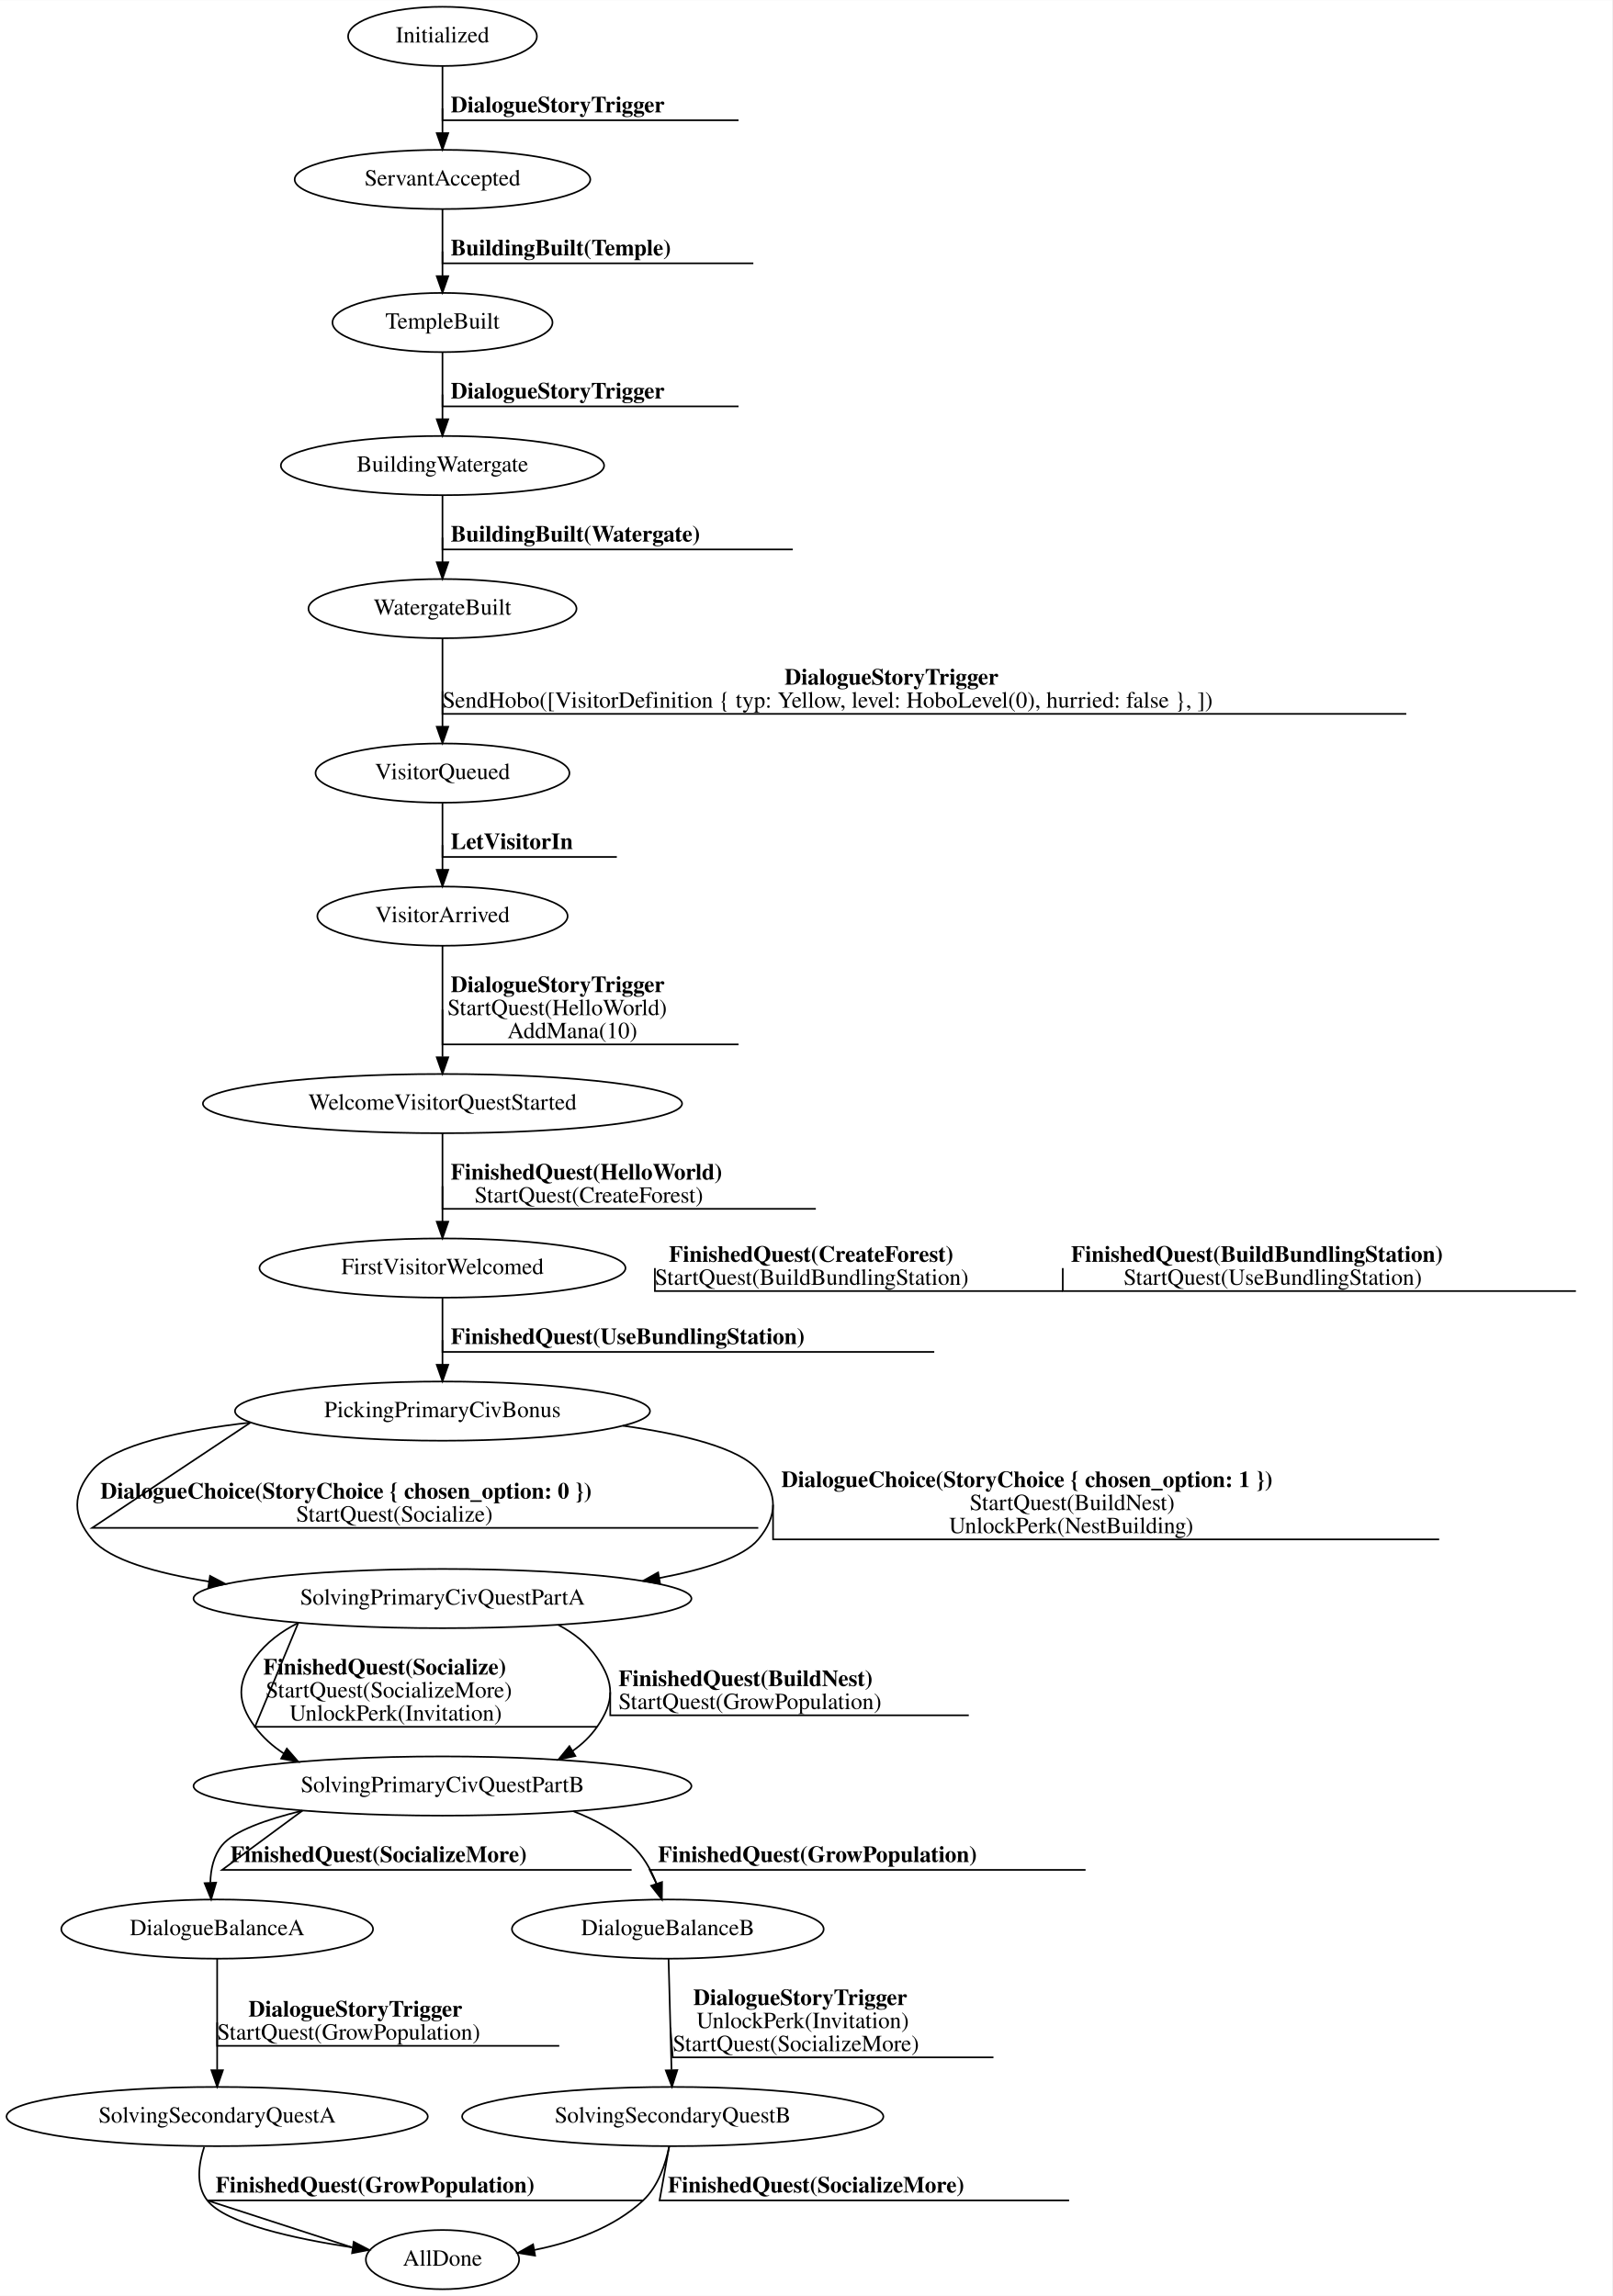
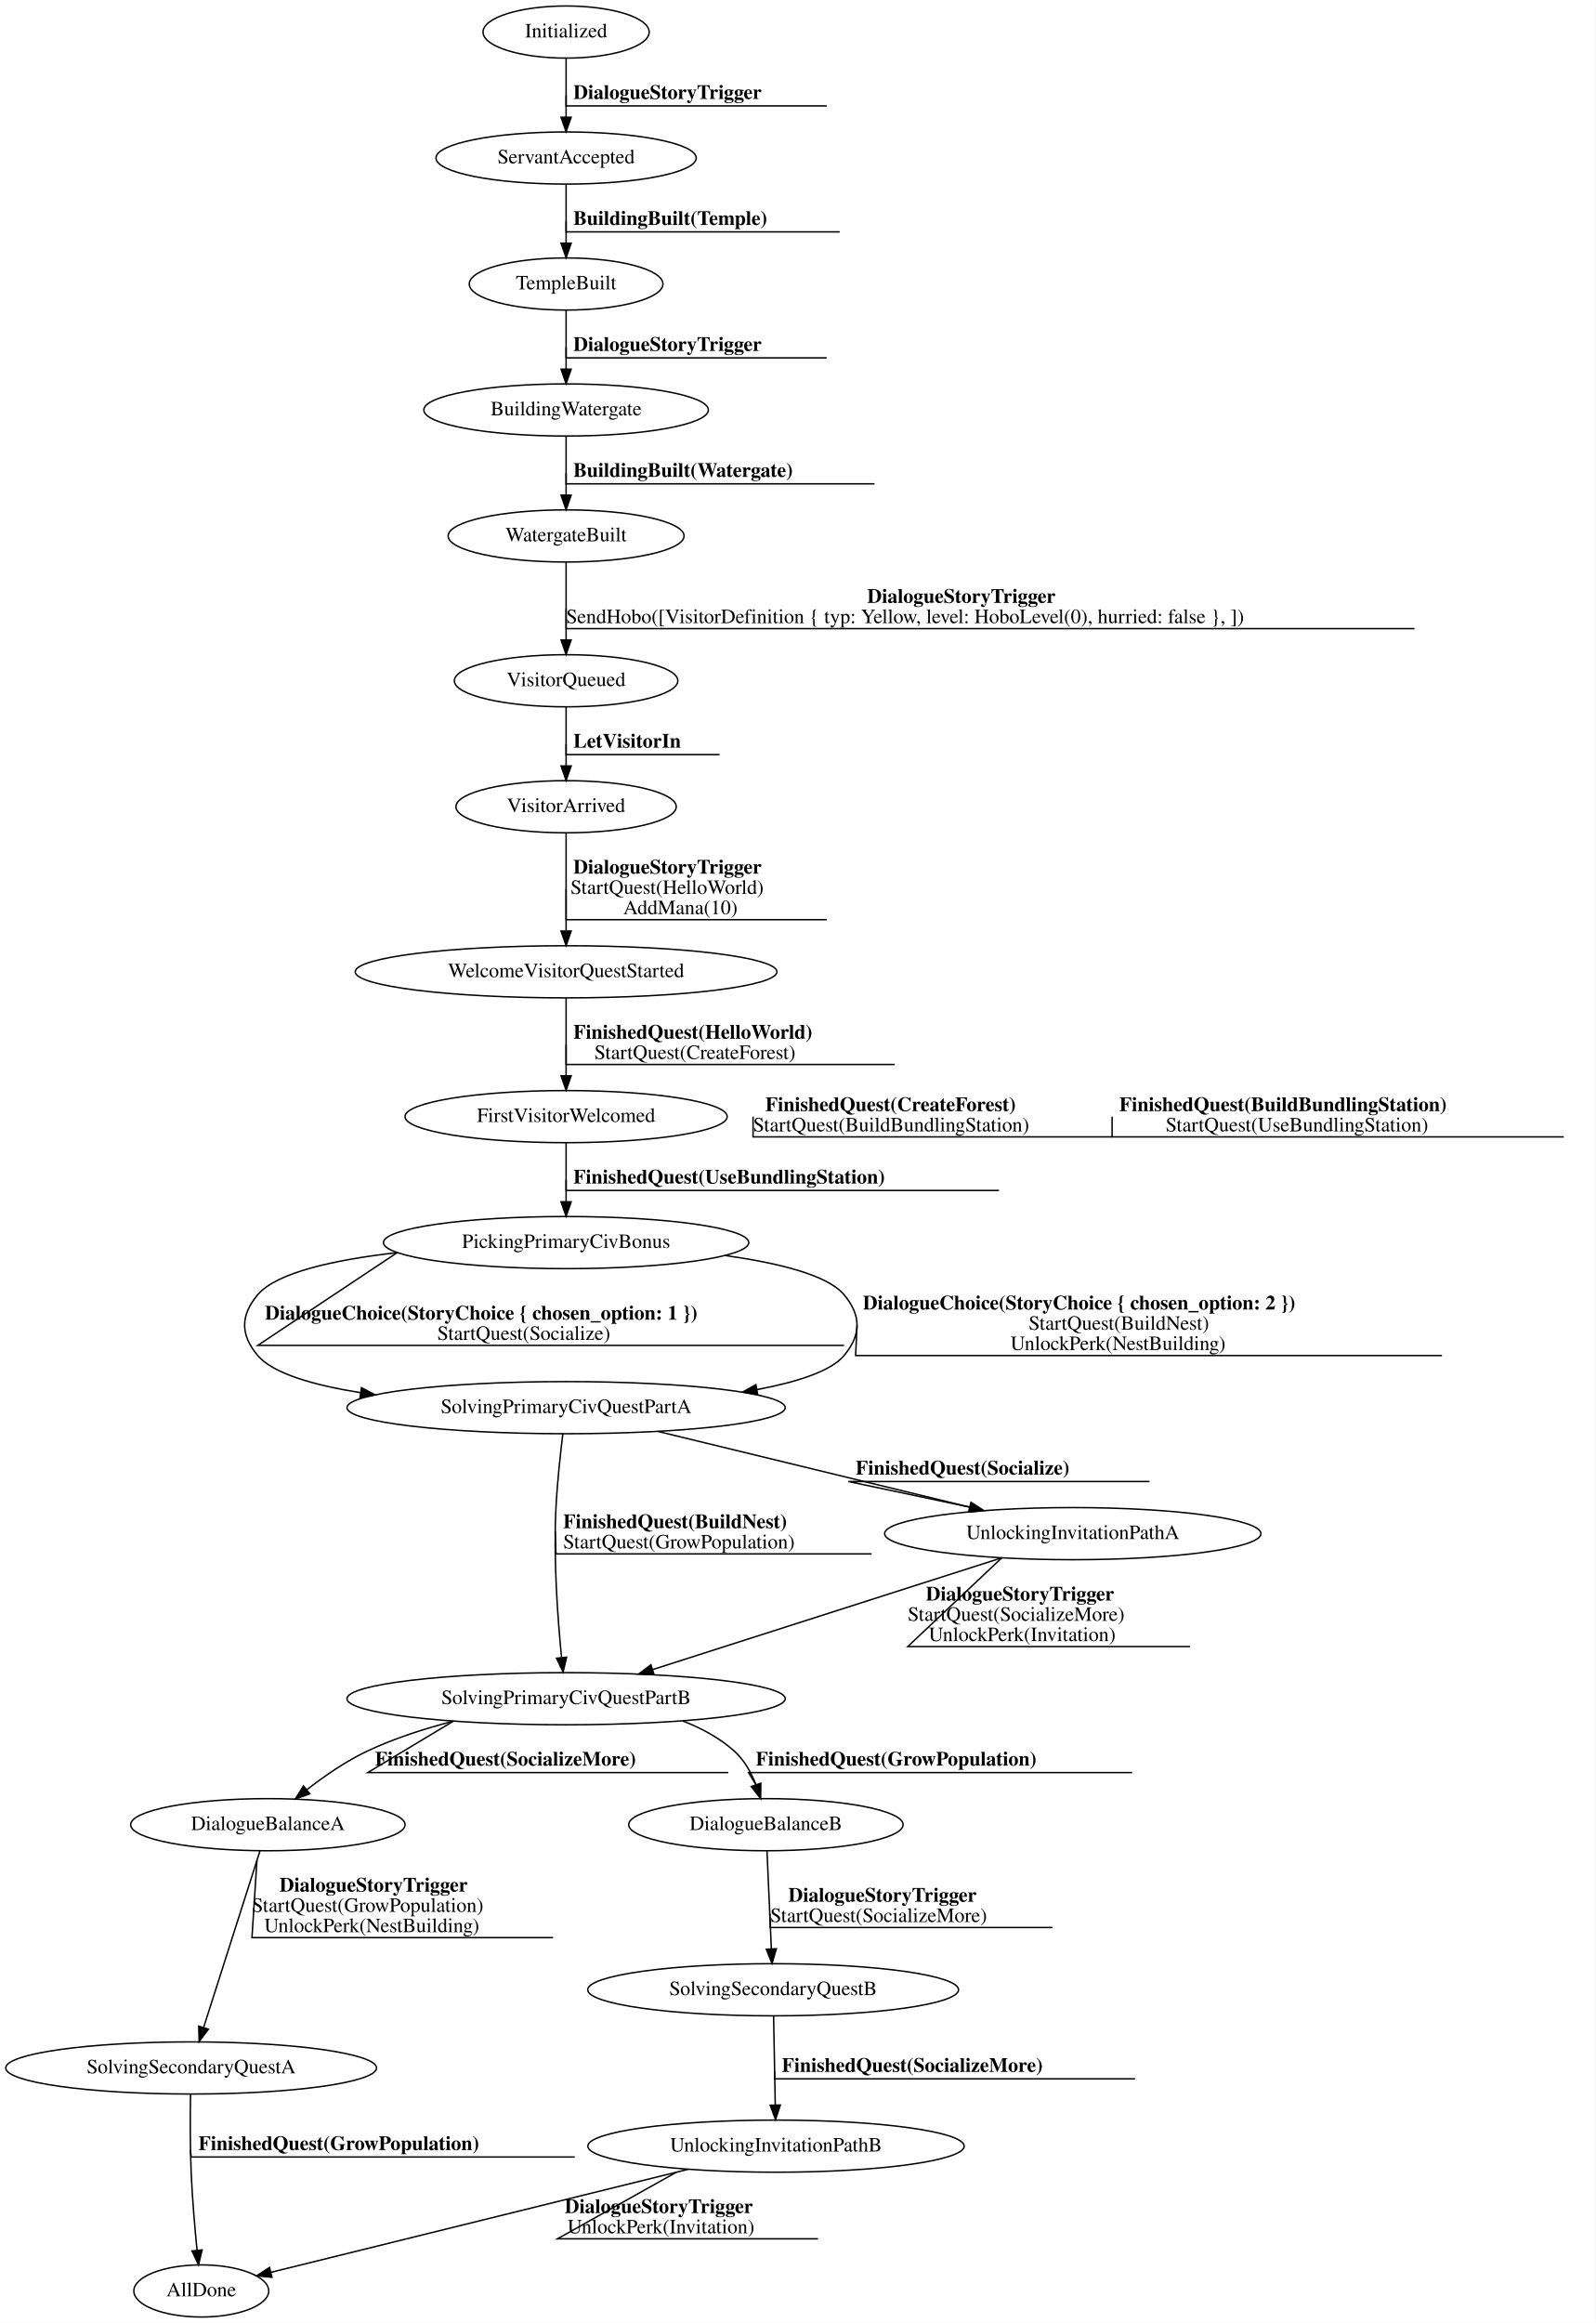
- <svg xmlns="http://www.w3.org/2000/svg" width="980pt" height="1396pt" viewBox="0.00 0.00 980.18 1396.00">
-   <g id="graph0" class="graph" transform="scale(1 1) rotate(0) translate(4 1392)">
-     <polygon fill="white" stroke="transparent" points="-4,4 -4,-1392 976.18,-1392 976.18,4 -4,4" />
+ <svg xmlns="http://www.w3.org/2000/svg" width="1102pt" height="1604pt" viewBox="0.00 0.00 1102.18 1604.00">
+   <g id="graph0" class="graph" transform="scale(1 1) rotate(0) translate(4 1600)">
+     <polygon fill="white" stroke="transparent" points="-4,4 -4,-1600 1098.18,-1600 1098.18,4 -4,4" />
    <g id="edge1" class="edge">
-       <path fill="none" stroke="black" d="M265.04,-1351.8C265.04,-1340.16 265.04,-1324.55 265.04,-1311.24" />
-       <polygon fill="black" stroke="black" points="268.54,-1311.18 265.04,-1301.18 261.54,-1311.18 268.54,-1311.18" />
-       <text text-anchor="start" x="265.04" y="-1323.8" font-family="Times,serif" font-size="14.00"> </text>
-       <text text-anchor="start" x="270.04" y="-1323.8" font-family="Times,serif" font-weight="bold" font-size="14.00">DialogueStoryTrigger</text>
-       <text text-anchor="start" x="440.04" y="-1323.8" font-family="Times,serif" font-size="14.00"> </text>
-       <polyline fill="none" stroke="black" points="445.04,-1319 265.04,-1319 265.04,-1326.19 " />
+       <path fill="none" stroke="black" d="M387.04,-1559.8C387.04,-1548.16 387.04,-1532.55 387.04,-1519.24" />
+       <polygon fill="black" stroke="black" points="390.54,-1519.18 387.04,-1509.18 383.54,-1519.18 390.54,-1519.18" />
+       <text text-anchor="start" x="387.04" y="-1531.8" font-family="Times,serif" font-size="14.00"> </text>
+       <text text-anchor="start" x="392.04" y="-1531.8" font-family="Times,serif" font-weight="bold" font-size="14.00">DialogueStoryTrigger</text>
+       <text text-anchor="start" x="562.04" y="-1531.8" font-family="Times,serif" font-size="14.00"> </text>
+       <polyline fill="none" stroke="black" points="567.04,-1527 387.04,-1527 387.04,-1534.19 " />
    </g>
    <g id="edge2" class="edge">
-       <path fill="none" stroke="black" d="M265.04,-1264.8C265.04,-1253.16 265.04,-1237.55 265.04,-1224.24" />
-       <polygon fill="black" stroke="black" points="268.54,-1224.18 265.04,-1214.18 261.54,-1224.18 268.54,-1224.18" />
-       <text text-anchor="start" x="265.04" y="-1236.8" font-family="Times,serif" font-size="14.00"> </text>
-       <text text-anchor="start" x="270.04" y="-1236.8" font-family="Times,serif" font-weight="bold" font-size="14.00">BuildingBuilt(Temple)</text>
-       <text text-anchor="start" x="449.04" y="-1236.8" font-family="Times,serif" font-size="14.00"> </text>
-       <polyline fill="none" stroke="black" points="454.04,-1232 265.04,-1232 265.04,-1239.19 " />
+       <path fill="none" stroke="black" d="M387.04,-1472.8C387.04,-1461.16 387.04,-1445.55 387.04,-1432.24" />
+       <polygon fill="black" stroke="black" points="390.54,-1432.18 387.04,-1422.18 383.54,-1432.18 390.54,-1432.18" />
+       <text text-anchor="start" x="387.04" y="-1444.8" font-family="Times,serif" font-size="14.00"> </text>
+       <text text-anchor="start" x="392.04" y="-1444.8" font-family="Times,serif" font-weight="bold" font-size="14.00">BuildingBuilt(Temple)</text>
+       <text text-anchor="start" x="571.04" y="-1444.8" font-family="Times,serif" font-size="14.00"> </text>
+       <polyline fill="none" stroke="black" points="576.04,-1440 387.04,-1440 387.04,-1447.19 " />
    </g>
    <g id="edge3" class="edge">
-       <path fill="none" stroke="black" d="M265.04,-1177.8C265.04,-1166.16 265.04,-1150.55 265.04,-1137.24" />
-       <polygon fill="black" stroke="black" points="268.54,-1137.18 265.04,-1127.18 261.54,-1137.18 268.54,-1137.18" />
-       <text text-anchor="start" x="265.04" y="-1149.8" font-family="Times,serif" font-size="14.00"> </text>
-       <text text-anchor="start" x="270.04" y="-1149.8" font-family="Times,serif" font-weight="bold" font-size="14.00">DialogueStoryTrigger</text>
-       <text text-anchor="start" x="440.04" y="-1149.8" font-family="Times,serif" font-size="14.00"> </text>
-       <polyline fill="none" stroke="black" points="445.04,-1145 265.04,-1145 265.04,-1152.19 " />
+       <path fill="none" stroke="black" d="M387.04,-1385.8C387.04,-1374.16 387.04,-1358.55 387.04,-1345.24" />
+       <polygon fill="black" stroke="black" points="390.54,-1345.18 387.04,-1335.18 383.54,-1345.18 390.54,-1345.18" />
+       <text text-anchor="start" x="387.04" y="-1357.8" font-family="Times,serif" font-size="14.00"> </text>
+       <text text-anchor="start" x="392.04" y="-1357.8" font-family="Times,serif" font-weight="bold" font-size="14.00">DialogueStoryTrigger</text>
+       <text text-anchor="start" x="562.04" y="-1357.8" font-family="Times,serif" font-size="14.00"> </text>
+       <polyline fill="none" stroke="black" points="567.04,-1353 387.04,-1353 387.04,-1360.19 " />
    </g>
    <g id="edge4" class="edge">
-       <path fill="none" stroke="black" d="M265.04,-1090.8C265.04,-1079.16 265.04,-1063.55 265.04,-1050.24" />
-       <polygon fill="black" stroke="black" points="268.54,-1050.18 265.04,-1040.18 261.54,-1050.18 268.54,-1050.18" />
-       <text text-anchor="start" x="265.04" y="-1062.8" font-family="Times,serif" font-size="14.00"> </text>
-       <text text-anchor="start" x="270.04" y="-1062.8" font-family="Times,serif" font-weight="bold" font-size="14.00">BuildingBuilt(Watergate)</text>
-       <text text-anchor="start" x="473.04" y="-1062.8" font-family="Times,serif" font-size="14.00"> </text>
-       <polyline fill="none" stroke="black" points="478.04,-1058 265.04,-1058 265.04,-1065.19 " />
+       <path fill="none" stroke="black" d="M387.04,-1298.8C387.04,-1287.16 387.04,-1271.55 387.04,-1258.24" />
+       <polygon fill="black" stroke="black" points="390.54,-1258.18 387.04,-1248.18 383.54,-1258.18 390.54,-1258.18" />
+       <text text-anchor="start" x="387.04" y="-1270.8" font-family="Times,serif" font-size="14.00"> </text>
+       <text text-anchor="start" x="392.04" y="-1270.8" font-family="Times,serif" font-weight="bold" font-size="14.00">BuildingBuilt(Watergate)</text>
+       <text text-anchor="start" x="595.04" y="-1270.8" font-family="Times,serif" font-size="14.00"> </text>
+       <polyline fill="none" stroke="black" points="600.04,-1266 387.04,-1266 387.04,-1273.19 " />
    </g>
    <g id="edge5" class="edge">
-       <path fill="none" stroke="black" d="M265.04,-1003.93C265.04,-989.12 265.04,-967.43 265.04,-950.23" />
-       <polygon fill="black" stroke="black" points="268.54,-950.2 265.04,-940.2 261.54,-950.2 268.54,-950.2" />
-       <text text-anchor="start" x="468.04" y="-975.8" font-family="Times,serif" font-size="14.00"> </text>
-       <text text-anchor="start" x="473.04" y="-975.8" font-family="Times,serif" font-weight="bold" font-size="14.00">DialogueStoryTrigger</text>
-       <text text-anchor="start" x="643.04" y="-975.8" font-family="Times,serif" font-size="14.00"> </text>
-       <text text-anchor="start" x="265.04" y="-961.8" font-family="Times,serif" font-size="14.00">SendHobo([VisitorDefinition { typ: Yellow, level: HoboLevel(0), hurried: false }, ]) </text>
-       <polyline fill="none" stroke="black" points="851.04,-958 265.04,-958 265.04,-971.77 " />
+       <path fill="none" stroke="black" d="M387.04,-1211.93C387.04,-1197.12 387.04,-1175.43 387.04,-1158.23" />
+       <polygon fill="black" stroke="black" points="390.54,-1158.2 387.04,-1148.2 383.54,-1158.2 390.54,-1158.2" />
+       <text text-anchor="start" x="590.04" y="-1183.8" font-family="Times,serif" font-size="14.00"> </text>
+       <text text-anchor="start" x="595.04" y="-1183.8" font-family="Times,serif" font-weight="bold" font-size="14.00">DialogueStoryTrigger</text>
+       <text text-anchor="start" x="765.04" y="-1183.8" font-family="Times,serif" font-size="14.00"> </text>
+       <text text-anchor="start" x="387.04" y="-1169.8" font-family="Times,serif" font-size="14.00">SendHobo([VisitorDefinition { typ: Yellow, level: HoboLevel(0), hurried: false }, ]) </text>
+       <polyline fill="none" stroke="black" points="973.04,-1166 387.04,-1166 387.04,-1179.77 " />
    </g>
    <g id="edge6" class="edge">
-       <path fill="none" stroke="black" d="M265.04,-903.8C265.04,-892.16 265.04,-876.55 265.04,-863.24" />
-       <polygon fill="black" stroke="black" points="268.54,-863.18 265.04,-853.18 261.54,-863.18 268.54,-863.18" />
-       <text text-anchor="start" x="265.04" y="-875.8" font-family="Times,serif" font-size="14.00"> </text>
-       <text text-anchor="start" x="270.04" y="-875.8" font-family="Times,serif" font-weight="bold" font-size="14.00">LetVisitorIn</text>
-       <text text-anchor="start" x="366.04" y="-875.8" font-family="Times,serif" font-size="14.00"> </text>
-       <polyline fill="none" stroke="black" points="371.04,-871 265.04,-871 265.04,-878.19 " />
+       <path fill="none" stroke="black" d="M387.04,-1111.8C387.04,-1100.16 387.04,-1084.55 387.04,-1071.24" />
+       <polygon fill="black" stroke="black" points="390.54,-1071.18 387.04,-1061.18 383.54,-1071.18 390.54,-1071.18" />
+       <text text-anchor="start" x="387.04" y="-1083.8" font-family="Times,serif" font-size="14.00"> </text>
+       <text text-anchor="start" x="392.04" y="-1083.8" font-family="Times,serif" font-weight="bold" font-size="14.00">LetVisitorIn</text>
+       <text text-anchor="start" x="488.04" y="-1083.8" font-family="Times,serif" font-size="14.00"> </text>
+       <polyline fill="none" stroke="black" points="493.04,-1079 387.04,-1079 387.04,-1086.19 " />
    </g>
    <g id="edge7" class="edge">
-       <path fill="none" stroke="black" d="M265.04,-816.99C265.04,-799.06 265.04,-770.56 265.04,-749.44" />
-       <polygon fill="black" stroke="black" points="268.54,-749.17 265.04,-739.17 261.54,-749.17 268.54,-749.17" />
-       <text text-anchor="start" x="265.04" y="-788.8" font-family="Times,serif" font-size="14.00"> </text>
-       <text text-anchor="start" x="270.04" y="-788.8" font-family="Times,serif" font-weight="bold" font-size="14.00">DialogueStoryTrigger</text>
-       <text text-anchor="start" x="440.04" y="-788.8" font-family="Times,serif" font-size="14.00"> </text>
-       <text text-anchor="start" x="268.04" y="-774.8" font-family="Times,serif" font-size="14.00">StartQuest(HelloWorld) </text>
-       <text text-anchor="start" x="304.54" y="-760.8" font-family="Times,serif" font-size="14.00">AddMana(10) </text>
-       <polyline fill="none" stroke="black" points="445.04,-757 265.04,-757 265.04,-778.2 " />
+       <path fill="none" stroke="black" d="M387.04,-1024.99C387.04,-1007.06 387.04,-978.56 387.04,-957.44" />
+       <polygon fill="black" stroke="black" points="390.54,-957.17 387.04,-947.17 383.54,-957.17 390.54,-957.17" />
+       <text text-anchor="start" x="387.04" y="-996.8" font-family="Times,serif" font-size="14.00"> </text>
+       <text text-anchor="start" x="392.04" y="-996.8" font-family="Times,serif" font-weight="bold" font-size="14.00">DialogueStoryTrigger</text>
+       <text text-anchor="start" x="562.04" y="-996.8" font-family="Times,serif" font-size="14.00"> </text>
+       <text text-anchor="start" x="390.04" y="-982.8" font-family="Times,serif" font-size="14.00">StartQuest(HelloWorld) </text>
+       <text text-anchor="start" x="426.54" y="-968.8" font-family="Times,serif" font-size="14.00">AddMana(10) </text>
+       <polyline fill="none" stroke="black" points="567.04,-965 387.04,-965 387.04,-986.2 " />
    </g>
    <g id="edge8" class="edge">
-       <path fill="none" stroke="black" d="M265.04,-702.93C265.04,-688.12 265.04,-666.43 265.04,-649.23" />
-       <polygon fill="black" stroke="black" points="268.54,-649.2 265.04,-639.2 261.54,-649.2 268.54,-649.2" />
-       <text text-anchor="start" x="265.04" y="-674.8" font-family="Times,serif" font-size="14.00"> </text>
-       <text text-anchor="start" x="270.04" y="-674.8" font-family="Times,serif" font-weight="bold" font-size="14.00">FinishedQuest(HelloWorld)</text>
-       <text text-anchor="start" x="487.04" y="-674.8" font-family="Times,serif" font-size="14.00"> </text>
-       <text text-anchor="start" x="284.54" y="-660.8" font-family="Times,serif" font-size="14.00">StartQuest(CreateForest) </text>
-       <polyline fill="none" stroke="black" points="492.04,-657 265.04,-657 265.04,-670.77 " />
+       <path fill="none" stroke="black" d="M387.04,-910.93C387.04,-896.12 387.04,-874.43 387.04,-857.23" />
+       <polygon fill="black" stroke="black" points="390.54,-857.2 387.04,-847.2 383.54,-857.2 390.54,-857.2" />
+       <text text-anchor="start" x="387.04" y="-882.8" font-family="Times,serif" font-size="14.00"> </text>
+       <text text-anchor="start" x="392.04" y="-882.8" font-family="Times,serif" font-weight="bold" font-size="14.00">FinishedQuest(HelloWorld)</text>
+       <text text-anchor="start" x="609.04" y="-882.8" font-family="Times,serif" font-size="14.00"> </text>
+       <text text-anchor="start" x="406.54" y="-868.8" font-family="Times,serif" font-size="14.00">StartQuest(CreateForest) </text>
+       <polyline fill="none" stroke="black" points="614.04,-865 387.04,-865 387.04,-878.77 " />
    </g>
    <g id="edge9" class="edge">
-       <path fill="none" stroke="transparent" d="M374.33,-624.31C386.39,-623.68 394.18,-622.58 394.18,-621 394.18,-619.94 390.66,-619.09 384.7,-618.46" />
-       <polygon fill="transparent" stroke="transparent" points="384.56,-614.94 374.33,-617.69 384.04,-621.92 384.56,-614.94" />
-       <text text-anchor="start" x="397.68" y="-624.8" font-family="Times,serif" font-size="14.00"> </text>
-       <text text-anchor="start" x="402.68" y="-624.8" font-family="Times,serif" font-weight="bold" font-size="14.00">FinishedQuest(CreateForest)</text>
-       <text text-anchor="start" x="633.68" y="-624.8" font-family="Times,serif" font-size="14.00"> </text>
-       <text text-anchor="start" x="394.18" y="-610.8" font-family="Times,serif" font-size="14.00">StartQuest(BuildBundlingStation) </text>
-       <polyline fill="none" stroke="black" points="642.18,-607 394.18,-607 394.18,-620.98 " />
+       <path fill="none" stroke="transparent" d="M496.33,-832.31C508.39,-831.68 516.18,-830.58 516.18,-829 516.18,-827.94 512.66,-827.09 506.7,-826.46" />
+       <polygon fill="transparent" stroke="transparent" points="506.56,-822.94 496.33,-825.69 506.04,-829.92 506.56,-822.94" />
+       <text text-anchor="start" x="519.68" y="-832.8" font-family="Times,serif" font-size="14.00"> </text>
+       <text text-anchor="start" x="524.68" y="-832.8" font-family="Times,serif" font-weight="bold" font-size="14.00">FinishedQuest(CreateForest)</text>
+       <text text-anchor="start" x="755.68" y="-832.8" font-family="Times,serif" font-size="14.00"> </text>
+       <text text-anchor="start" x="516.18" y="-818.8" font-family="Times,serif" font-size="14.00">StartQuest(BuildBundlingStation) </text>
+       <polyline fill="none" stroke="black" points="764.18,-815 516.18,-815 516.18,-828.98 " />
    </g>
    <g id="edge10" class="edge">
-       <path fill="none" stroke="transparent" d="M368.51,-627.62C481.77,-630.55 642.18,-628.34 642.18,-621 642.18,-613.87 491.03,-611.58 378.58,-614.13" />
-       <polygon fill="transparent" stroke="transparent" points="378.42,-610.63 368.51,-614.38 378.59,-617.63 378.42,-610.63" />
-       <text text-anchor="start" x="642.18" y="-624.8" font-family="Times,serif" font-size="14.00"> </text>
-       <text text-anchor="start" x="647.18" y="-624.8" font-family="Times,serif" font-weight="bold" font-size="14.00">FinishedQuest(BuildBundlingStation)</text>
-       <text text-anchor="start" x="949.18" y="-624.8" font-family="Times,serif" font-size="14.00"> </text>
-       <text text-anchor="start" x="679.18" y="-610.8" font-family="Times,serif" font-size="14.00">StartQuest(UseBundlingStation) </text>
-       <polyline fill="none" stroke="black" points="954.18,-607 642.18,-607 642.18,-620.98 " />
+       <path fill="none" stroke="transparent" d="M490.51,-835.62C603.77,-838.55 764.18,-836.34 764.18,-829 764.18,-821.87 613.03,-819.58 500.58,-822.13" />
+       <polygon fill="transparent" stroke="transparent" points="500.42,-818.63 490.51,-822.38 500.59,-825.63 500.42,-818.63" />
+       <text text-anchor="start" x="764.18" y="-832.8" font-family="Times,serif" font-size="14.00"> </text>
+       <text text-anchor="start" x="769.18" y="-832.8" font-family="Times,serif" font-weight="bold" font-size="14.00">FinishedQuest(BuildBundlingStation)</text>
+       <text text-anchor="start" x="1071.18" y="-832.8" font-family="Times,serif" font-size="14.00"> </text>
+       <text text-anchor="start" x="801.18" y="-818.8" font-family="Times,serif" font-size="14.00">StartQuest(UseBundlingStation) </text>
+       <polyline fill="none" stroke="black" points="1076.18,-815 764.18,-815 764.18,-828.98 " />
    </g>
    <g id="edge11" class="edge">
-       <path fill="none" stroke="black" d="M265.04,-602.8C265.04,-591.16 265.04,-575.55 265.04,-562.24" />
-       <polygon fill="black" stroke="black" points="268.54,-562.18 265.04,-552.18 261.54,-562.18 268.54,-562.18" />
-       <text text-anchor="start" x="265.04" y="-574.8" font-family="Times,serif" font-size="14.00"> </text>
-       <text text-anchor="start" x="270.04" y="-574.8" font-family="Times,serif" font-weight="bold" font-size="14.00">FinishedQuest(UseBundlingStation)</text>
-       <text text-anchor="start" x="559.04" y="-574.8" font-family="Times,serif" font-size="14.00"> </text>
-       <polyline fill="none" stroke="black" points="564.04,-570 265.04,-570 265.04,-577.19 " />
+       <path fill="none" stroke="black" d="M387.04,-810.8C387.04,-799.16 387.04,-783.55 387.04,-770.24" />
+       <polygon fill="black" stroke="black" points="390.54,-770.18 387.04,-760.18 383.54,-770.18 390.54,-770.18" />
+       <text text-anchor="start" x="387.04" y="-782.8" font-family="Times,serif" font-size="14.00"> </text>
+       <text text-anchor="start" x="392.04" y="-782.8" font-family="Times,serif" font-weight="bold" font-size="14.00">FinishedQuest(UseBundlingStation)</text>
+       <text text-anchor="start" x="681.04" y="-782.8" font-family="Times,serif" font-size="14.00"> </text>
+       <polyline fill="none" stroke="black" points="686.04,-778 387.04,-778 387.04,-785.19 " />
    </g>
    <g id="edge12" class="edge">
-       <path fill="none" stroke="black" d="M148.37,-527.07C106.02,-522.26 65.29,-513.6 52.04,-498 39.96,-483.77 39.96,-470.23 52.04,-456 62.59,-443.57 90.57,-435.55 122.91,-430.37" />
-       <polygon fill="black" stroke="black" points="123.7,-433.8 133.08,-428.86 122.67,-426.87 123.7,-433.8" />
-       <text text-anchor="start" x="52.04" y="-480.8" font-family="Times,serif" font-size="14.00"> </text>
-       <text text-anchor="start" x="57.04" y="-480.8" font-family="Times,serif" font-weight="bold" font-size="14.00">DialogueChoice(StoryChoice { chosen_option: 0 })</text>
-       <text text-anchor="start" x="452.04" y="-480.8" font-family="Times,serif" font-size="14.00"> </text>
-       <text text-anchor="start" x="176.04" y="-466.8" font-family="Times,serif" font-size="14.00">StartQuest(Socialize) </text>
-       <polyline fill="none" stroke="black" points="457.04,-463 52.04,-463 148.36,-527.07 " />
+       <path fill="none" stroke="black" d="M270.37,-735.07C228.02,-730.26 187.29,-721.6 174.04,-706 161.96,-691.77 161.96,-678.23 174.04,-664 184.59,-651.57 212.57,-643.55 244.91,-638.37" />
+       <polygon fill="black" stroke="black" points="245.7,-641.8 255.08,-636.86 244.67,-634.87 245.7,-641.8" />
+       <text text-anchor="start" x="174.04" y="-688.8" font-family="Times,serif" font-size="14.00"> </text>
+       <text text-anchor="start" x="179.04" y="-688.8" font-family="Times,serif" font-weight="bold" font-size="14.00">DialogueChoice(StoryChoice { chosen_option: 1 })</text>
+       <text text-anchor="start" x="574.04" y="-688.8" font-family="Times,serif" font-size="14.00"> </text>
+       <text text-anchor="start" x="298.04" y="-674.8" font-family="Times,serif" font-size="14.00">StartQuest(Socialize) </text>
+       <polyline fill="none" stroke="black" points="579.04,-671 174.04,-671 270.36,-735.07 " />
    </g>
    <g id="edge13" class="edge">
-       <path fill="none" stroke="black" d="M374.74,-525.09C411.3,-520 445.64,-511.66 457.04,-498 469,-483.67 469,-470.33 457.04,-456 447.99,-445.15 424.45,-437.65 396.83,-432.48" />
-       <polygon fill="black" stroke="black" points="397.36,-429.02 386.9,-430.74 396.15,-435.91 397.36,-429.02" />
-       <text text-anchor="start" x="466.04" y="-487.8" font-family="Times,serif" font-size="14.00"> </text>
-       <text text-anchor="start" x="471.04" y="-487.8" font-family="Times,serif" font-weight="bold" font-size="14.00">DialogueChoice(StoryChoice { chosen_option: 1 })</text>
-       <text text-anchor="start" x="866.04" y="-487.8" font-family="Times,serif" font-size="14.00"> </text>
-       <text text-anchor="start" x="585.54" y="-473.8" font-family="Times,serif" font-size="14.00">StartQuest(BuildNest) </text>
-       <text text-anchor="start" x="573.04" y="-459.8" font-family="Times,serif" font-size="14.00">UnlockPerk(NestBuilding) </text>
-       <polyline fill="none" stroke="black" points="871.04,-456 466.04,-456 466.01,-477 " />
+       <path fill="none" stroke="black" d="M496.74,-733.09C533.3,-728 567.64,-719.66 579.04,-706 591,-691.67 591,-678.33 579.04,-664 569.99,-653.15 546.45,-645.65 518.83,-640.48" />
+       <polygon fill="black" stroke="black" points="519.36,-637.02 508.9,-638.74 518.15,-643.91 519.36,-637.02" />
+       <text text-anchor="start" x="587.04" y="-695.8" font-family="Times,serif" font-size="14.00"> </text>
+       <text text-anchor="start" x="592.04" y="-695.8" font-family="Times,serif" font-weight="bold" font-size="14.00">DialogueChoice(StoryChoice { chosen_option: 2 })</text>
+       <text text-anchor="start" x="987.04" y="-695.8" font-family="Times,serif" font-size="14.00"> </text>
+       <text text-anchor="start" x="706.54" y="-681.8" font-family="Times,serif" font-size="14.00">StartQuest(BuildNest) </text>
+       <text text-anchor="start" x="694.04" y="-667.8" font-family="Times,serif" font-size="14.00">UnlockPerk(NestBuilding) </text>
+       <polyline fill="none" stroke="black" points="992.04,-664 587.04,-664 588.01,-685 " />
+     </g>
+     <g id="edge15" class="edge">
+       <path fill="none" stroke="black" d="M384.8,-609.99C383.11,-596.26 380.93,-576.42 380.04,-559 378.2,-523.22 381.27,-481.94 383.9,-455.44" />
+       <polygon fill="black" stroke="black" points="387.39,-455.68 384.95,-445.37 380.43,-454.96 387.39,-455.68" />
+       <text text-anchor="start" x="380.04" y="-544.8" font-family="Times,serif" font-size="14.00"> </text>
+       <text text-anchor="start" x="385.04" y="-544.8" font-family="Times,serif" font-weight="bold" font-size="14.00">FinishedQuest(BuildNest)</text>
+       <text text-anchor="start" x="593.04" y="-544.8" font-family="Times,serif" font-size="14.00"> </text>
+       <text text-anchor="start" x="385.04" y="-530.8" font-family="Times,serif" font-size="14.00">StartQuest(GrowPopulation) </text>
+       <polyline fill="none" stroke="black" points="598.04,-527 380.04,-527 379.53,-542.77 " />
    </g>
    <g id="edge14" class="edge">
-       <path fill="none" stroke="black" d="M177.36,-405.23C167.09,-400.12 157.87,-393.24 151.04,-384 139.94,-368.99 139.94,-357.01 151.04,-342 155.84,-335.5 161.83,-330.17 168.53,-325.81" />
-       <polygon fill="black" stroke="black" points="170.4,-328.77 177.36,-320.77 166.94,-322.68 170.4,-328.77" />
-       <text text-anchor="start" x="151.04" y="-373.8" font-family="Times,serif" font-size="14.00"> </text>
-       <text text-anchor="start" x="156.04" y="-373.8" font-family="Times,serif" font-weight="bold" font-size="14.00">FinishedQuest(Socialize)</text>
-       <text text-anchor="start" x="354.04" y="-373.8" font-family="Times,serif" font-size="14.00"> </text>
-       <text text-anchor="start" x="157.54" y="-359.8" font-family="Times,serif" font-size="14.00">StartQuest(SocializeMore) </text>
-       <text text-anchor="start" x="172.04" y="-345.8" font-family="Times,serif" font-size="14.00">UnlockPerk(Invitation) </text>
-       <polyline fill="none" stroke="black" points="359.04,-342 151.04,-342 177.35,-405.22 " />
-     </g>
-     <g id="edge15" class="edge">
-       <path fill="none" stroke="black" d="M335.49,-403.96C344.75,-399.06 353.08,-392.58 359.04,-384 369.69,-368.67 369.69,-357.33 359.04,-342 355.03,-336.23 349.96,-331.42 344.25,-327.39" />
-       <polygon fill="black" stroke="black" points="345.84,-324.26 335.49,-322.04 342.2,-330.24 345.84,-324.26" />
-       <text text-anchor="start" x="367.04" y="-366.8" font-family="Times,serif" font-size="14.00"> </text>
-       <text text-anchor="start" x="372.04" y="-366.8" font-family="Times,serif" font-weight="bold" font-size="14.00">FinishedQuest(BuildNest)</text>
-       <text text-anchor="start" x="580.04" y="-366.8" font-family="Times,serif" font-size="14.00"> </text>
-       <text text-anchor="start" x="372.04" y="-352.8" font-family="Times,serif" font-size="14.00">StartQuest(GrowPopulation) </text>
-       <polyline fill="none" stroke="black" points="585.04,-349 367.04,-349 367.03,-363 " />
+       <path fill="none" stroke="black" d="M450.42,-611.61C511.1,-596.87 602.5,-574.67 665.7,-559.32" />
+       <polygon fill="black" stroke="black" points="666.7,-562.68 675.6,-556.92 665.05,-555.88 666.7,-562.68" />
+       <text text-anchor="start" x="582.04" y="-581.8" font-family="Times,serif" font-size="14.00"> </text>
+       <text text-anchor="start" x="587.04" y="-581.8" font-family="Times,serif" font-weight="bold" font-size="14.00">FinishedQuest(Socialize)</text>
+       <text text-anchor="start" x="785.04" y="-581.8" font-family="Times,serif" font-size="14.00"> </text>
+       <polyline fill="none" stroke="black" points="790.04,-577 582.04,-577 665.69,-559.33 " />
    </g>
    <g id="edge16" class="edge">
-       <path fill="none" stroke="black" d="M179.87,-291.01C157.76,-285.62 138.13,-278.64 131.04,-270 125.9,-263.74 124.1,-255.41 123.89,-247.35" />
-       <polygon fill="black" stroke="black" points="127.4,-247.27 124.39,-237.11 120.41,-246.93 127.4,-247.27" />
-       <text text-anchor="start" x="131.04" y="-259.8" font-family="Times,serif" font-size="14.00"> </text>
-       <text text-anchor="start" x="136.04" y="-259.8" font-family="Times,serif" font-weight="bold" font-size="14.00">FinishedQuest(SocializeMore)</text>
-       <text text-anchor="start" x="375.04" y="-259.8" font-family="Times,serif" font-size="14.00"> </text>
-       <polyline fill="none" stroke="black" points="380.04,-255 131.04,-255 179.87,-291.01 " />
+       <path fill="none" stroke="black" d="M309.18,-411.51C289.37,-406.37 268.49,-399.65 250.04,-391 235.13,-384.01 220.14,-373.64 207.96,-364.16" />
+       <polygon fill="black" stroke="black" points="210,-361.31 200.01,-357.79 205.63,-366.77 210,-361.31" />
+       <text text-anchor="start" x="250.04" y="-380.8" font-family="Times,serif" font-size="14.00"> </text>
+       <text text-anchor="start" x="255.04" y="-380.8" font-family="Times,serif" font-weight="bold" font-size="14.00">FinishedQuest(SocializeMore)</text>
+       <text text-anchor="start" x="494.04" y="-380.8" font-family="Times,serif" font-size="14.00"> </text>
+       <polyline fill="none" stroke="black" points="499.04,-376 250.04,-376 309.17,-411.51 " />
    </g>
    <g id="edge17" class="edge">
-       <path fill="none" stroke="black" d="M344.62,-290.66C357.49,-285.69 369.89,-279 380.04,-270 386.97,-263.85 391.82,-255.1 395.16,-246.64" />
-       <polygon fill="black" stroke="black" points="398.53,-247.61 398.43,-237.02 391.9,-245.36 398.53,-247.61" />
-       <text text-anchor="start" x="391.04" y="-259.8" font-family="Times,serif" font-size="14.00"> </text>
-       <text text-anchor="start" x="396.04" y="-259.8" font-family="Times,serif" font-weight="bold" font-size="14.00">FinishedQuest(GrowPopulation)</text>
-       <text text-anchor="start" x="651.04" y="-259.8" font-family="Times,serif" font-size="14.00"> </text>
-       <polyline fill="none" stroke="black" points="656.04,-255 391.04,-255 395.16,-246.65 " />
+       <path fill="none" stroke="black" d="M467.6,-411.64C480.48,-406.68 492.88,-399.99 503.04,-391 509.98,-384.85 514.83,-376.11 518.17,-367.65" />
+       <polygon fill="black" stroke="black" points="521.54,-368.62 521.43,-358.02 514.91,-366.37 521.54,-368.62" />
+       <text text-anchor="start" x="513.04" y="-380.8" font-family="Times,serif" font-size="14.00"> </text>
+       <text text-anchor="start" x="518.04" y="-380.8" font-family="Times,serif" font-weight="bold" font-size="14.00">FinishedQuest(GrowPopulation)</text>
+       <text text-anchor="start" x="773.04" y="-380.8" font-family="Times,serif" font-size="14.00"> </text>
+       <polyline fill="none" stroke="black" points="778.04,-376 513.04,-376 518.17,-367.66 " />
    </g>
    <g id="edge18" class="edge">
-       <path fill="none" stroke="black" d="M128.04,-200.99C128.04,-183.06 128.04,-154.56 128.04,-133.44" />
-       <polygon fill="black" stroke="black" points="131.54,-133.17 128.04,-123.17 124.54,-133.17 131.54,-133.17" />
-       <text text-anchor="start" x="142.04" y="-165.8" font-family="Times,serif" font-size="14.00"> </text>
-       <text text-anchor="start" x="147.04" y="-165.8" font-family="Times,serif" font-weight="bold" font-size="14.00">DialogueStoryTrigger</text>
-       <text text-anchor="start" x="317.04" y="-165.8" font-family="Times,serif" font-size="14.00"> </text>
-       <text text-anchor="start" x="128.04" y="-151.8" font-family="Times,serif" font-size="14.00">StartQuest(GrowPopulation) </text>
-       <polyline fill="none" stroke="black" points="336.04,-148 128.04,-148 128.04,-162.2 " />
+       <path fill="none" stroke="black" d="M688,-524.31C624.8,-504.08 514.95,-468.93 446.88,-447.15" />
+       <polygon fill="black" stroke="black" points="447.75,-443.75 437.16,-444.04 445.61,-450.42 447.75,-443.75" />
+       <text text-anchor="start" x="630.54" y="-494.8" font-family="Times,serif" font-size="14.00"> </text>
+       <text text-anchor="start" x="635.54" y="-494.8" font-family="Times,serif" font-weight="bold" font-size="14.00">DialogueStoryTrigger</text>
+       <text text-anchor="start" x="805.54" y="-494.8" font-family="Times,serif" font-size="14.00"> </text>
+       <text text-anchor="start" x="623.04" y="-480.8" font-family="Times,serif" font-size="14.00">StartQuest(SocializeMore) </text>
+       <text text-anchor="start" x="637.54" y="-466.8" font-family="Times,serif" font-size="14.00">UnlockPerk(Invitation) </text>
+       <polyline fill="none" stroke="black" points="818.04,-463 623.04,-463 687.99,-524.31 " />
    </g>
    <g id="edge19" class="edge">
-       <path fill="none" stroke="black" d="M402.49,-200.99C402.97,-183.06 403.74,-154.56 404.3,-133.44" />
-       <polygon fill="black" stroke="black" points="407.81,-133.26 404.58,-123.17 400.81,-133.07 407.81,-133.26" />
-       <text text-anchor="start" x="412.54" y="-172.8" font-family="Times,serif" font-size="14.00"> </text>
-       <text text-anchor="start" x="417.54" y="-172.8" font-family="Times,serif" font-weight="bold" font-size="14.00">DialogueStoryTrigger</text>
-       <text text-anchor="start" x="587.54" y="-172.8" font-family="Times,serif" font-size="14.00"> </text>
-       <text text-anchor="start" x="419.54" y="-158.8" font-family="Times,serif" font-size="14.00">UnlockPerk(Invitation) </text>
-       <text text-anchor="start" x="405.04" y="-144.8" font-family="Times,serif" font-size="14.00">StartQuest(SocializeMore) </text>
-       <polyline fill="none" stroke="black" points="600.04,-141 405.04,-141 403.62,-159.08 " />
+       <path fill="none" stroke="black" d="M471.31,-102.01C392.17,-82.47 255.37,-48.7 183.05,-30.85" />
+       <polygon fill="black" stroke="black" points="183.84,-27.44 173.29,-28.44 182.16,-34.24 183.84,-27.44" />
+       <text text-anchor="start" x="381.04" y="-71.8" font-family="Times,serif" font-size="14.00"> </text>
+       <text text-anchor="start" x="386.04" y="-71.8" font-family="Times,serif" font-weight="bold" font-size="14.00">DialogueStoryTrigger</text>
+       <text text-anchor="start" x="556.04" y="-71.8" font-family="Times,serif" font-size="14.00"> </text>
+       <text text-anchor="start" x="388.04" y="-57.8" font-family="Times,serif" font-size="14.00">UnlockPerk(Invitation) </text>
+       <polyline fill="none" stroke="black" points="561.04,-54 381.04,-54 463.24,-100.02 " />
    </g>
    <g id="edge20" class="edge">
-       <path fill="none" stroke="black" d="M120.16,-86.56C116.73,-76.09 114.91,-63.08 122.04,-54 133.06,-39.95 174.64,-30.82 210.15,-25.41" />
-       <polygon fill="black" stroke="black" points="211.05,-28.82 220.45,-23.92 210.05,-21.89 211.05,-28.82" />
-       <text text-anchor="start" x="122.04" y="-58.8" font-family="Times,serif" font-size="14.00"> </text>
-       <text text-anchor="start" x="127.04" y="-58.8" font-family="Times,serif" font-weight="bold" font-size="14.00">FinishedQuest(GrowPopulation)</text>
-       <text text-anchor="start" x="382.04" y="-58.8" font-family="Times,serif" font-size="14.00"> </text>
-       <polyline fill="none" stroke="black" points="387.04,-54 122.04,-54 210.14,-25.41 " />
+       <path fill="none" stroke="black" d="M175.57,-321.86C166.36,-293.03 147.71,-234.62 136.71,-200.16" />
+       <polygon fill="black" stroke="black" points="139.94,-198.76 133.56,-190.3 133.27,-200.89 139.94,-198.76" />
+       <text text-anchor="start" x="184.04" y="-293.8" font-family="Times,serif" font-size="14.00"> </text>
+       <text text-anchor="start" x="189.04" y="-293.8" font-family="Times,serif" font-weight="bold" font-size="14.00">DialogueStoryTrigger</text>
+       <text text-anchor="start" x="359.04" y="-293.8" font-family="Times,serif" font-size="14.00"> </text>
+       <text text-anchor="start" x="170.04" y="-279.8" font-family="Times,serif" font-size="14.00">StartQuest(GrowPopulation) </text>
+       <text text-anchor="start" x="178.54" y="-265.8" font-family="Times,serif" font-size="14.00">UnlockPerk(NestBuilding) </text>
+       <polyline fill="none" stroke="black" points="378.04,-262 170.04,-262 173.49,-315.36 " />
    </g>
    <g id="edge21" class="edge">
-       <path fill="none" stroke="black" d="M402.92,-86.99C400.71,-76.15 396.2,-62.57 387.04,-54 369.17,-37.28 343.84,-28.48 320.89,-23.87" />
-       <polygon fill="black" stroke="black" points="321.35,-20.4 310.89,-22.09 320.12,-27.29 321.35,-20.4" />
-       <text text-anchor="start" x="397.04" y="-58.8" font-family="Times,serif" font-size="14.00"> </text>
-       <text text-anchor="start" x="402.04" y="-58.8" font-family="Times,serif" font-weight="bold" font-size="14.00">FinishedQuest(SocializeMore)</text>
-       <text text-anchor="start" x="641.04" y="-58.8" font-family="Times,serif" font-size="14.00"> </text>
-       <polyline fill="none" stroke="black" points="646.04,-54 397.04,-54 402.81,-86.48 " />
+       <path fill="none" stroke="black" d="M525.8,-321.99C526.6,-304.06 527.87,-275.56 528.81,-254.44" />
+       <polygon fill="black" stroke="black" points="532.32,-254.32 529.27,-244.17 525.33,-254 532.32,-254.32" />
+       <text text-anchor="start" x="535.54" y="-286.8" font-family="Times,serif" font-size="14.00"> </text>
+       <text text-anchor="start" x="540.54" y="-286.8" font-family="Times,serif" font-weight="bold" font-size="14.00">DialogueStoryTrigger</text>
+       <text text-anchor="start" x="710.54" y="-286.8" font-family="Times,serif" font-size="14.00"> </text>
+       <text text-anchor="start" x="528.04" y="-272.8" font-family="Times,serif" font-size="14.00">StartQuest(SocializeMore) </text>
+       <polyline fill="none" stroke="black" points="723.04,-269 528.04,-269 527.73,-278.67 " />
+     </g>
+     <g id="edge22" class="edge">
+       <path fill="none" stroke="black" d="M127.62,-153.77C127.38,-139.39 127.25,-118.35 128.04,-100 128.81,-82.01 130.56,-61.84 132.11,-46.12" />
+       <polygon fill="black" stroke="black" points="135.6,-46.34 133.14,-36.04 128.64,-45.63 135.6,-46.34" />
+       <text text-anchor="start" x="128.04" y="-115.3" font-family="Times,serif" font-size="14.00"> </text>
+       <text text-anchor="start" x="133.04" y="-115.3" font-family="Times,serif" font-weight="bold" font-size="14.00">FinishedQuest(GrowPopulation)</text>
+       <text text-anchor="start" x="388.04" y="-115.3" font-family="Times,serif" font-size="14.00"> </text>
+       <polyline fill="none" stroke="black" points="393.04,-110.5 128.04,-110.5 127.58,-115.46 " />
+     </g>
+     <g id="edge23" class="edge">
+       <path fill="none" stroke="black" d="M530.36,-207.97C530.67,-191.38 531.15,-165.88 531.52,-146.43" />
+       <polygon fill="black" stroke="black" points="535.02,-146.4 531.71,-136.34 528.02,-146.27 535.02,-146.4" />
+       <text text-anchor="start" x="531.04" y="-169.3" font-family="Times,serif" font-size="14.00"> </text>
+       <text text-anchor="start" x="536.04" y="-169.3" font-family="Times,serif" font-weight="bold" font-size="14.00">FinishedQuest(SocializeMore)</text>
+       <text text-anchor="start" x="775.04" y="-169.3" font-family="Times,serif" font-size="14.00"> </text>
+       <polyline fill="none" stroke="black" points="780.04,-164.5 531.04,-164.5 531.08,-169.56 " />
    </g>
    <g id="node1" class="node">
-       <ellipse fill="none" stroke="black" cx="265.04" cy="-1370" rx="57.39" ry="18" />
-       <text text-anchor="middle" x="265.04" y="-1366.3" font-family="Times,serif" font-size="14.00">Initialized</text>
+       <ellipse fill="none" stroke="black" cx="387.04" cy="-1578" rx="57.39" ry="18" />
+       <text text-anchor="middle" x="387.04" y="-1574.3" font-family="Times,serif" font-size="14.00">Initialized</text>
    </g>
    <g id="node2" class="node">
-       <ellipse fill="none" stroke="black" cx="265.04" cy="-1283" rx="89.88" ry="18" />
-       <text text-anchor="middle" x="265.04" y="-1279.3" font-family="Times,serif" font-size="14.00">ServantAccepted</text>
+       <ellipse fill="none" stroke="black" cx="387.04" cy="-1491" rx="89.88" ry="18" />
+       <text text-anchor="middle" x="387.04" y="-1487.3" font-family="Times,serif" font-size="14.00">ServantAccepted</text>
    </g>
    <g id="node3" class="node">
-       <ellipse fill="none" stroke="black" cx="265.04" cy="-1196" rx="66.89" ry="18" />
-       <text text-anchor="middle" x="265.04" y="-1192.3" font-family="Times,serif" font-size="14.00">TempleBuilt</text>
+       <ellipse fill="none" stroke="black" cx="387.04" cy="-1404" rx="66.89" ry="18" />
+       <text text-anchor="middle" x="387.04" y="-1400.3" font-family="Times,serif" font-size="14.00">TempleBuilt</text>
    </g>
    <g id="node4" class="node">
-       <ellipse fill="none" stroke="black" cx="265.04" cy="-1109" rx="98.28" ry="18" />
-       <text text-anchor="middle" x="265.04" y="-1105.3" font-family="Times,serif" font-size="14.00">BuildingWatergate</text>
+       <ellipse fill="none" stroke="black" cx="387.04" cy="-1317" rx="98.28" ry="18" />
+       <text text-anchor="middle" x="387.04" y="-1313.3" font-family="Times,serif" font-size="14.00">BuildingWatergate</text>
    </g>
    <g id="node5" class="node">
-       <ellipse fill="none" stroke="black" cx="265.04" cy="-1022" rx="81.49" ry="18" />
-       <text text-anchor="middle" x="265.04" y="-1018.3" font-family="Times,serif" font-size="14.00">WatergateBuilt</text>
+       <ellipse fill="none" stroke="black" cx="387.04" cy="-1230" rx="81.49" ry="18" />
+       <text text-anchor="middle" x="387.04" y="-1226.3" font-family="Times,serif" font-size="14.00">WatergateBuilt</text>
    </g>
    <g id="node6" class="node">
-       <ellipse fill="none" stroke="black" cx="265.04" cy="-922" rx="77.19" ry="18" />
-       <text text-anchor="middle" x="265.04" y="-918.3" font-family="Times,serif" font-size="14.00">VisitorQueued</text>
+       <ellipse fill="none" stroke="black" cx="387.04" cy="-1130" rx="77.19" ry="18" />
+       <text text-anchor="middle" x="387.04" y="-1126.3" font-family="Times,serif" font-size="14.00">VisitorQueued</text>
    </g>
    <g id="node7" class="node">
-       <ellipse fill="none" stroke="black" cx="265.04" cy="-835" rx="76.09" ry="18" />
-       <text text-anchor="middle" x="265.04" y="-831.3" font-family="Times,serif" font-size="14.00">VisitorArrived</text>
+       <ellipse fill="none" stroke="black" cx="387.04" cy="-1043" rx="76.09" ry="18" />
+       <text text-anchor="middle" x="387.04" y="-1039.3" font-family="Times,serif" font-size="14.00">VisitorArrived</text>
    </g>
    <g id="node8" class="node">
-       <ellipse fill="none" stroke="black" cx="265.04" cy="-721" rx="145.67" ry="18" />
-       <text text-anchor="middle" x="265.04" y="-717.3" font-family="Times,serif" font-size="14.00">WelcomeVisitorQuestStarted</text>
+       <ellipse fill="none" stroke="black" cx="387.04" cy="-929" rx="145.67" ry="18" />
+       <text text-anchor="middle" x="387.04" y="-925.3" font-family="Times,serif" font-size="14.00">WelcomeVisitorQuestStarted</text>
    </g>
    <g id="node9" class="node">
-       <ellipse fill="none" stroke="black" cx="265.04" cy="-621" rx="111.28" ry="18" />
-       <text text-anchor="middle" x="265.04" y="-617.3" font-family="Times,serif" font-size="14.00">FirstVisitorWelcomed</text>
+       <ellipse fill="none" stroke="black" cx="387.04" cy="-829" rx="111.28" ry="18" />
+       <text text-anchor="middle" x="387.04" y="-825.3" font-family="Times,serif" font-size="14.00">FirstVisitorWelcomed</text>
    </g>
    <g id="node10" class="node">
-       <ellipse fill="none" stroke="black" cx="265.04" cy="-534" rx="126.18" ry="18" />
-       <text text-anchor="middle" x="265.04" y="-530.3" font-family="Times,serif" font-size="14.00">PickingPrimaryCivBonus</text>
+       <ellipse fill="none" stroke="black" cx="387.04" cy="-742" rx="126.18" ry="18" />
+       <text text-anchor="middle" x="387.04" y="-738.3" font-family="Times,serif" font-size="14.00">PickingPrimaryCivBonus</text>
    </g>
    <g id="node11" class="node">
-       <ellipse fill="none" stroke="black" cx="265.04" cy="-420" rx="151.37" ry="18" />
-       <text text-anchor="middle" x="265.04" y="-416.3" font-family="Times,serif" font-size="14.00">SolvingPrimaryCivQuestPartA</text>
+       <ellipse fill="none" stroke="black" cx="387.04" cy="-628" rx="151.37" ry="18" />
+       <text text-anchor="middle" x="387.04" y="-624.3" font-family="Times,serif" font-size="14.00">SolvingPrimaryCivQuestPartA</text>
    </g>
    <g id="node12" class="node">
-       <ellipse fill="none" stroke="black" cx="265.04" cy="-306" rx="151.37" ry="18" />
-       <text text-anchor="middle" x="265.04" y="-302.3" font-family="Times,serif" font-size="14.00">SolvingPrimaryCivQuestPartB</text>
+       <ellipse fill="none" stroke="black" cx="387.04" cy="-427" rx="151.37" ry="18" />
+       <text text-anchor="middle" x="387.04" y="-423.3" font-family="Times,serif" font-size="14.00">SolvingPrimaryCivQuestPartB</text>
    </g>
    <g id="node13" class="node">
-       <ellipse fill="none" stroke="black" cx="128.04" cy="-219" rx="94.78" ry="18" />
-       <text text-anchor="middle" x="128.04" y="-215.3" font-family="Times,serif" font-size="14.00">DialogueBalanceA</text>
+       <ellipse fill="none" stroke="black" cx="737.04" cy="-541" rx="129.98" ry="18" />
+       <text text-anchor="middle" x="737.04" y="-537.3" font-family="Times,serif" font-size="14.00">UnlockingInvitationPathA</text>
    </g>
    <g id="node14" class="node">
-       <ellipse fill="none" stroke="black" cx="402.04" cy="-219" rx="94.78" ry="18" />
-       <text text-anchor="middle" x="402.04" y="-215.3" font-family="Times,serif" font-size="14.00">DialogueBalanceB</text>
+       <ellipse fill="none" stroke="black" cx="532.04" cy="-118" rx="129.98" ry="18" />
+       <text text-anchor="middle" x="532.04" y="-114.3" font-family="Times,serif" font-size="14.00">UnlockingInvitationPathB</text>
    </g>
    <g id="node15" class="node">
-       <ellipse fill="none" stroke="black" cx="128.04" cy="-105" rx="128.08" ry="18" />
-       <text text-anchor="middle" x="128.04" y="-101.3" font-family="Times,serif" font-size="14.00">SolvingSecondaryQuestA</text>
+       <ellipse fill="none" stroke="black" cx="181.04" cy="-340" rx="94.78" ry="18" />
+       <text text-anchor="middle" x="181.04" y="-336.3" font-family="Times,serif" font-size="14.00">DialogueBalanceA</text>
    </g>
    <g id="node16" class="node">
-       <ellipse fill="none" stroke="black" cx="405.04" cy="-105" rx="128.08" ry="18" />
-       <text text-anchor="middle" x="405.04" y="-101.3" font-family="Times,serif" font-size="14.00">SolvingSecondaryQuestB</text>
+       <ellipse fill="none" stroke="black" cx="525.04" cy="-340" rx="94.78" ry="18" />
+       <text text-anchor="middle" x="525.04" y="-336.3" font-family="Times,serif" font-size="14.00">DialogueBalanceB</text>
    </g>
    <g id="node17" class="node">
-       <ellipse fill="none" stroke="black" cx="265.04" cy="-18" rx="46.59" ry="18" />
-       <text text-anchor="middle" x="265.04" y="-14.3" font-family="Times,serif" font-size="14.00">AllDone</text>
+       <ellipse fill="none" stroke="black" cx="128.04" cy="-172" rx="128.08" ry="18" />
+       <text text-anchor="middle" x="128.04" y="-168.3" font-family="Times,serif" font-size="14.00">SolvingSecondaryQuestA</text>
+     </g>
+     <g id="node18" class="node">
+       <ellipse fill="none" stroke="black" cx="530.04" cy="-226" rx="128.08" ry="18" />
+       <text text-anchor="middle" x="530.04" y="-222.3" font-family="Times,serif" font-size="14.00">SolvingSecondaryQuestB</text>
+     </g>
+     <g id="node19" class="node">
+       <ellipse fill="none" stroke="black" cx="135.04" cy="-18" rx="46.59" ry="18" />
+       <text text-anchor="middle" x="135.04" y="-14.3" font-family="Times,serif" font-size="14.00">AllDone</text>
    </g>
  </g>
</svg>
